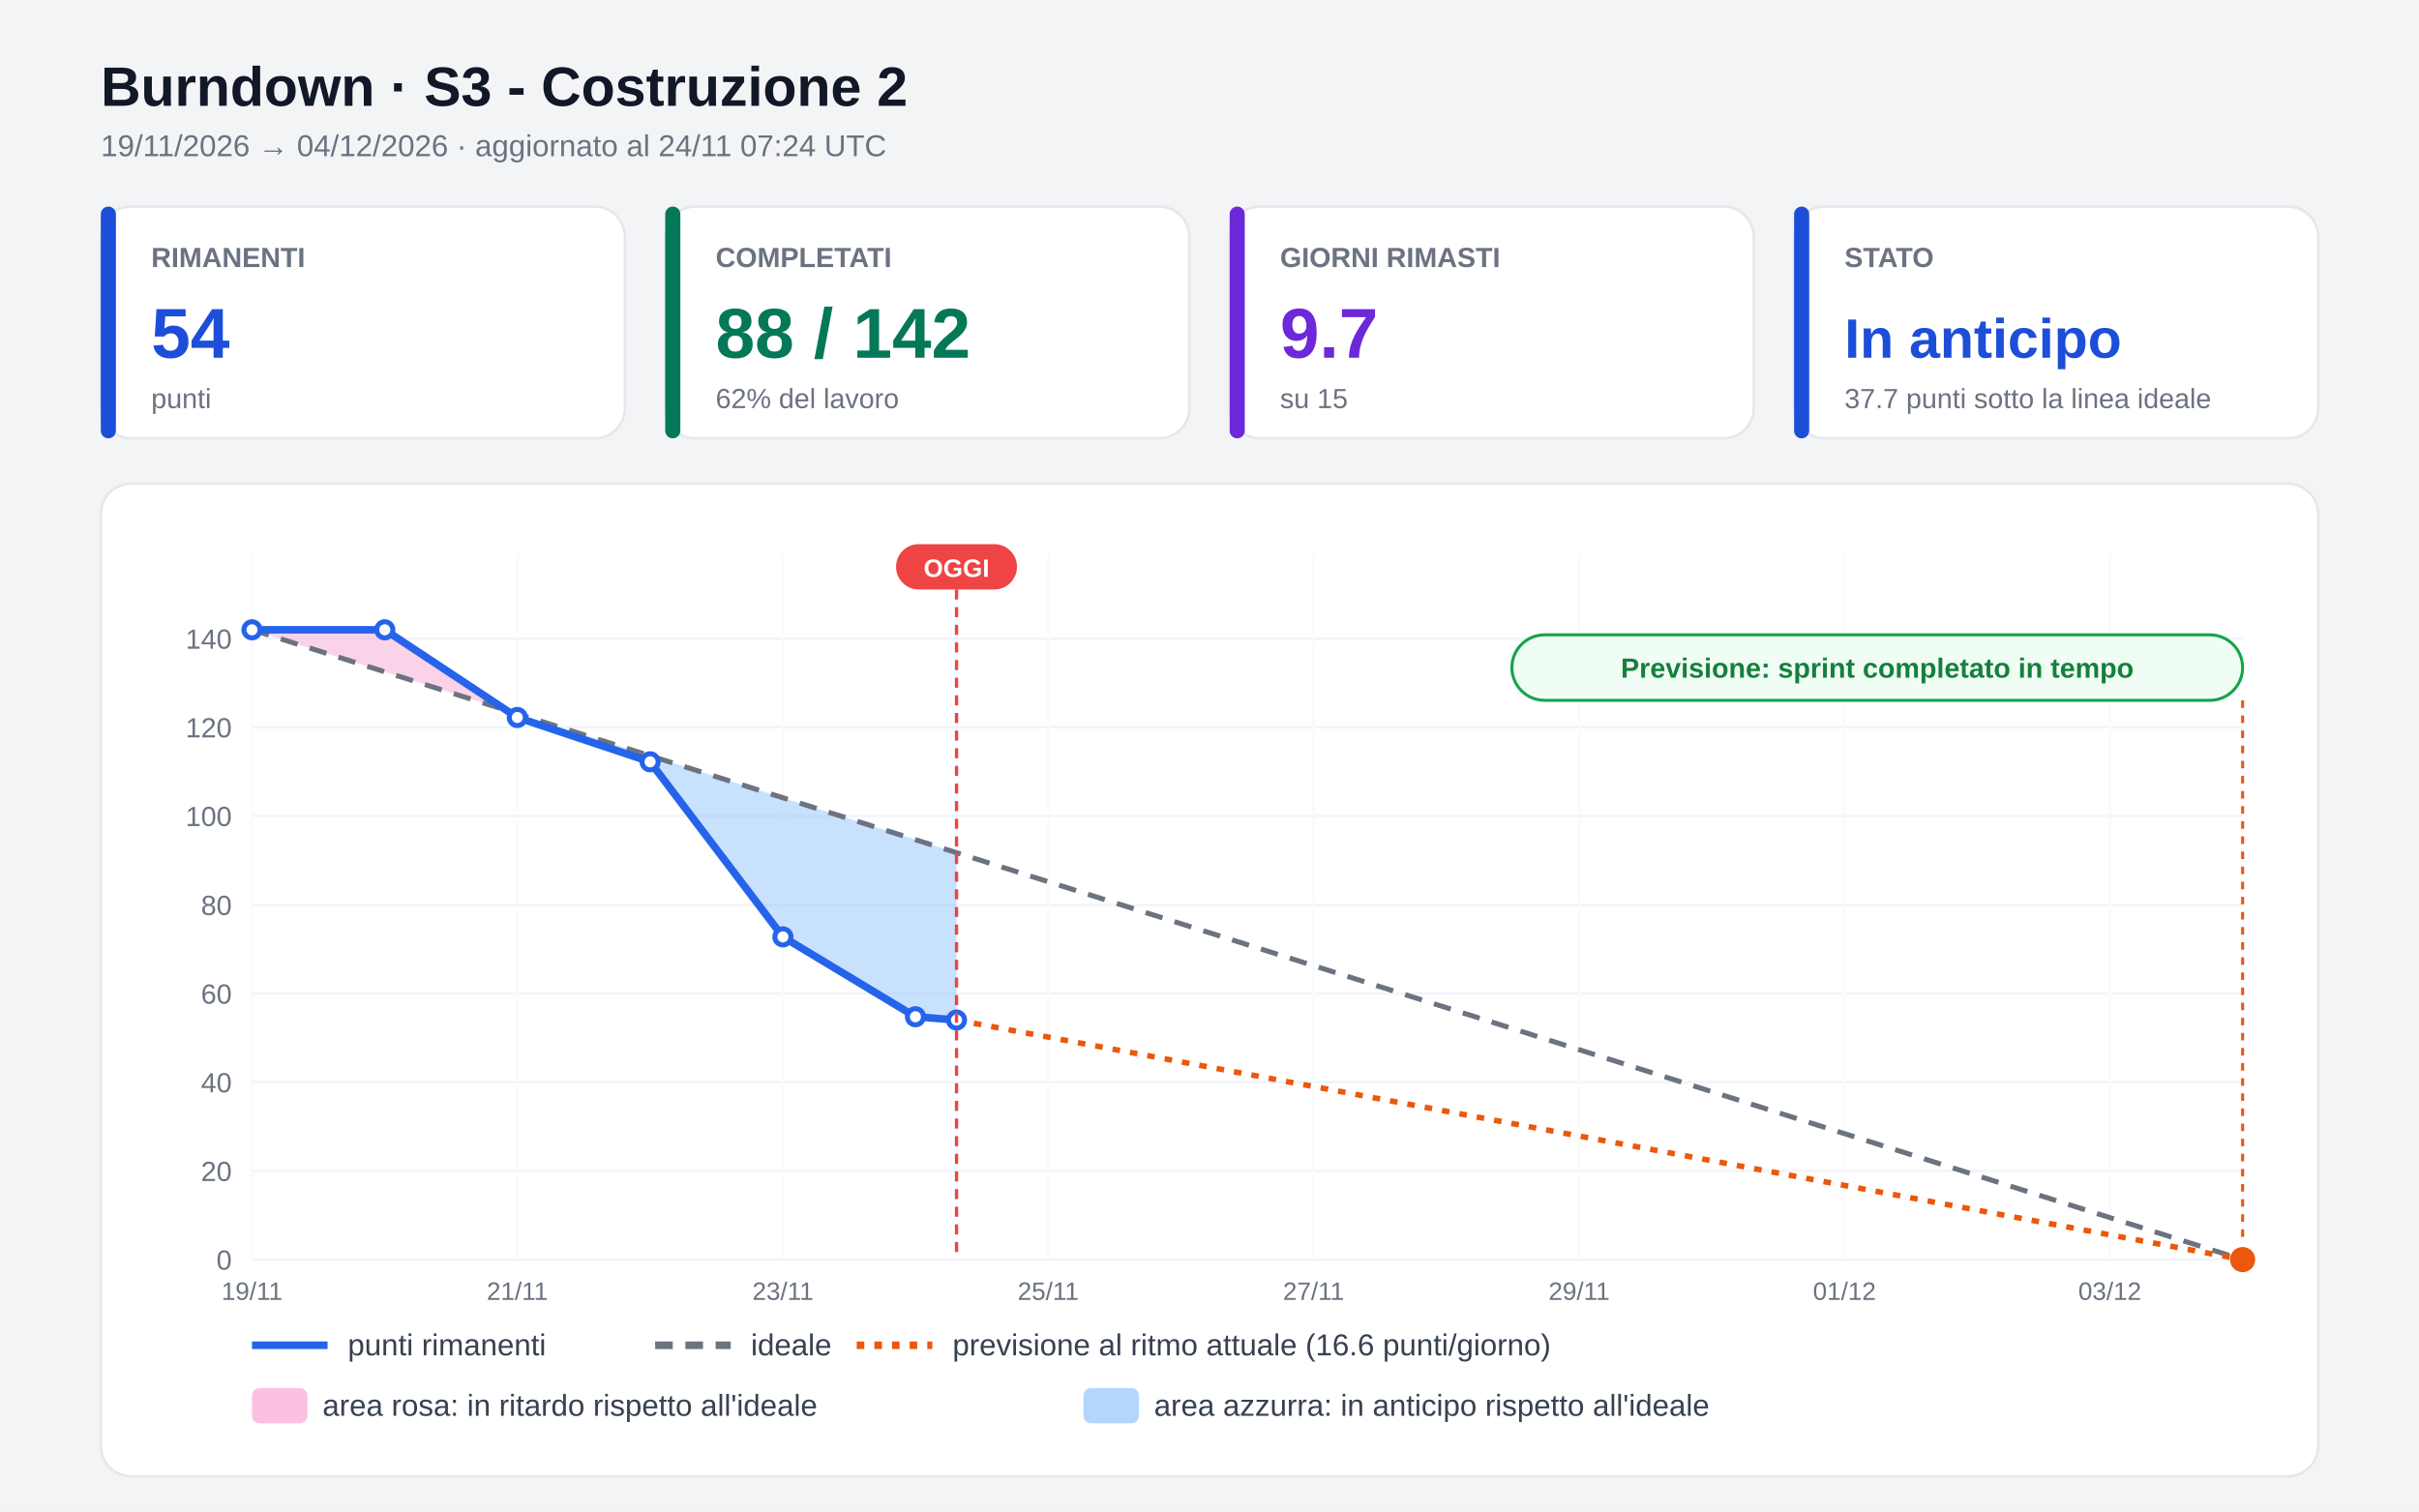
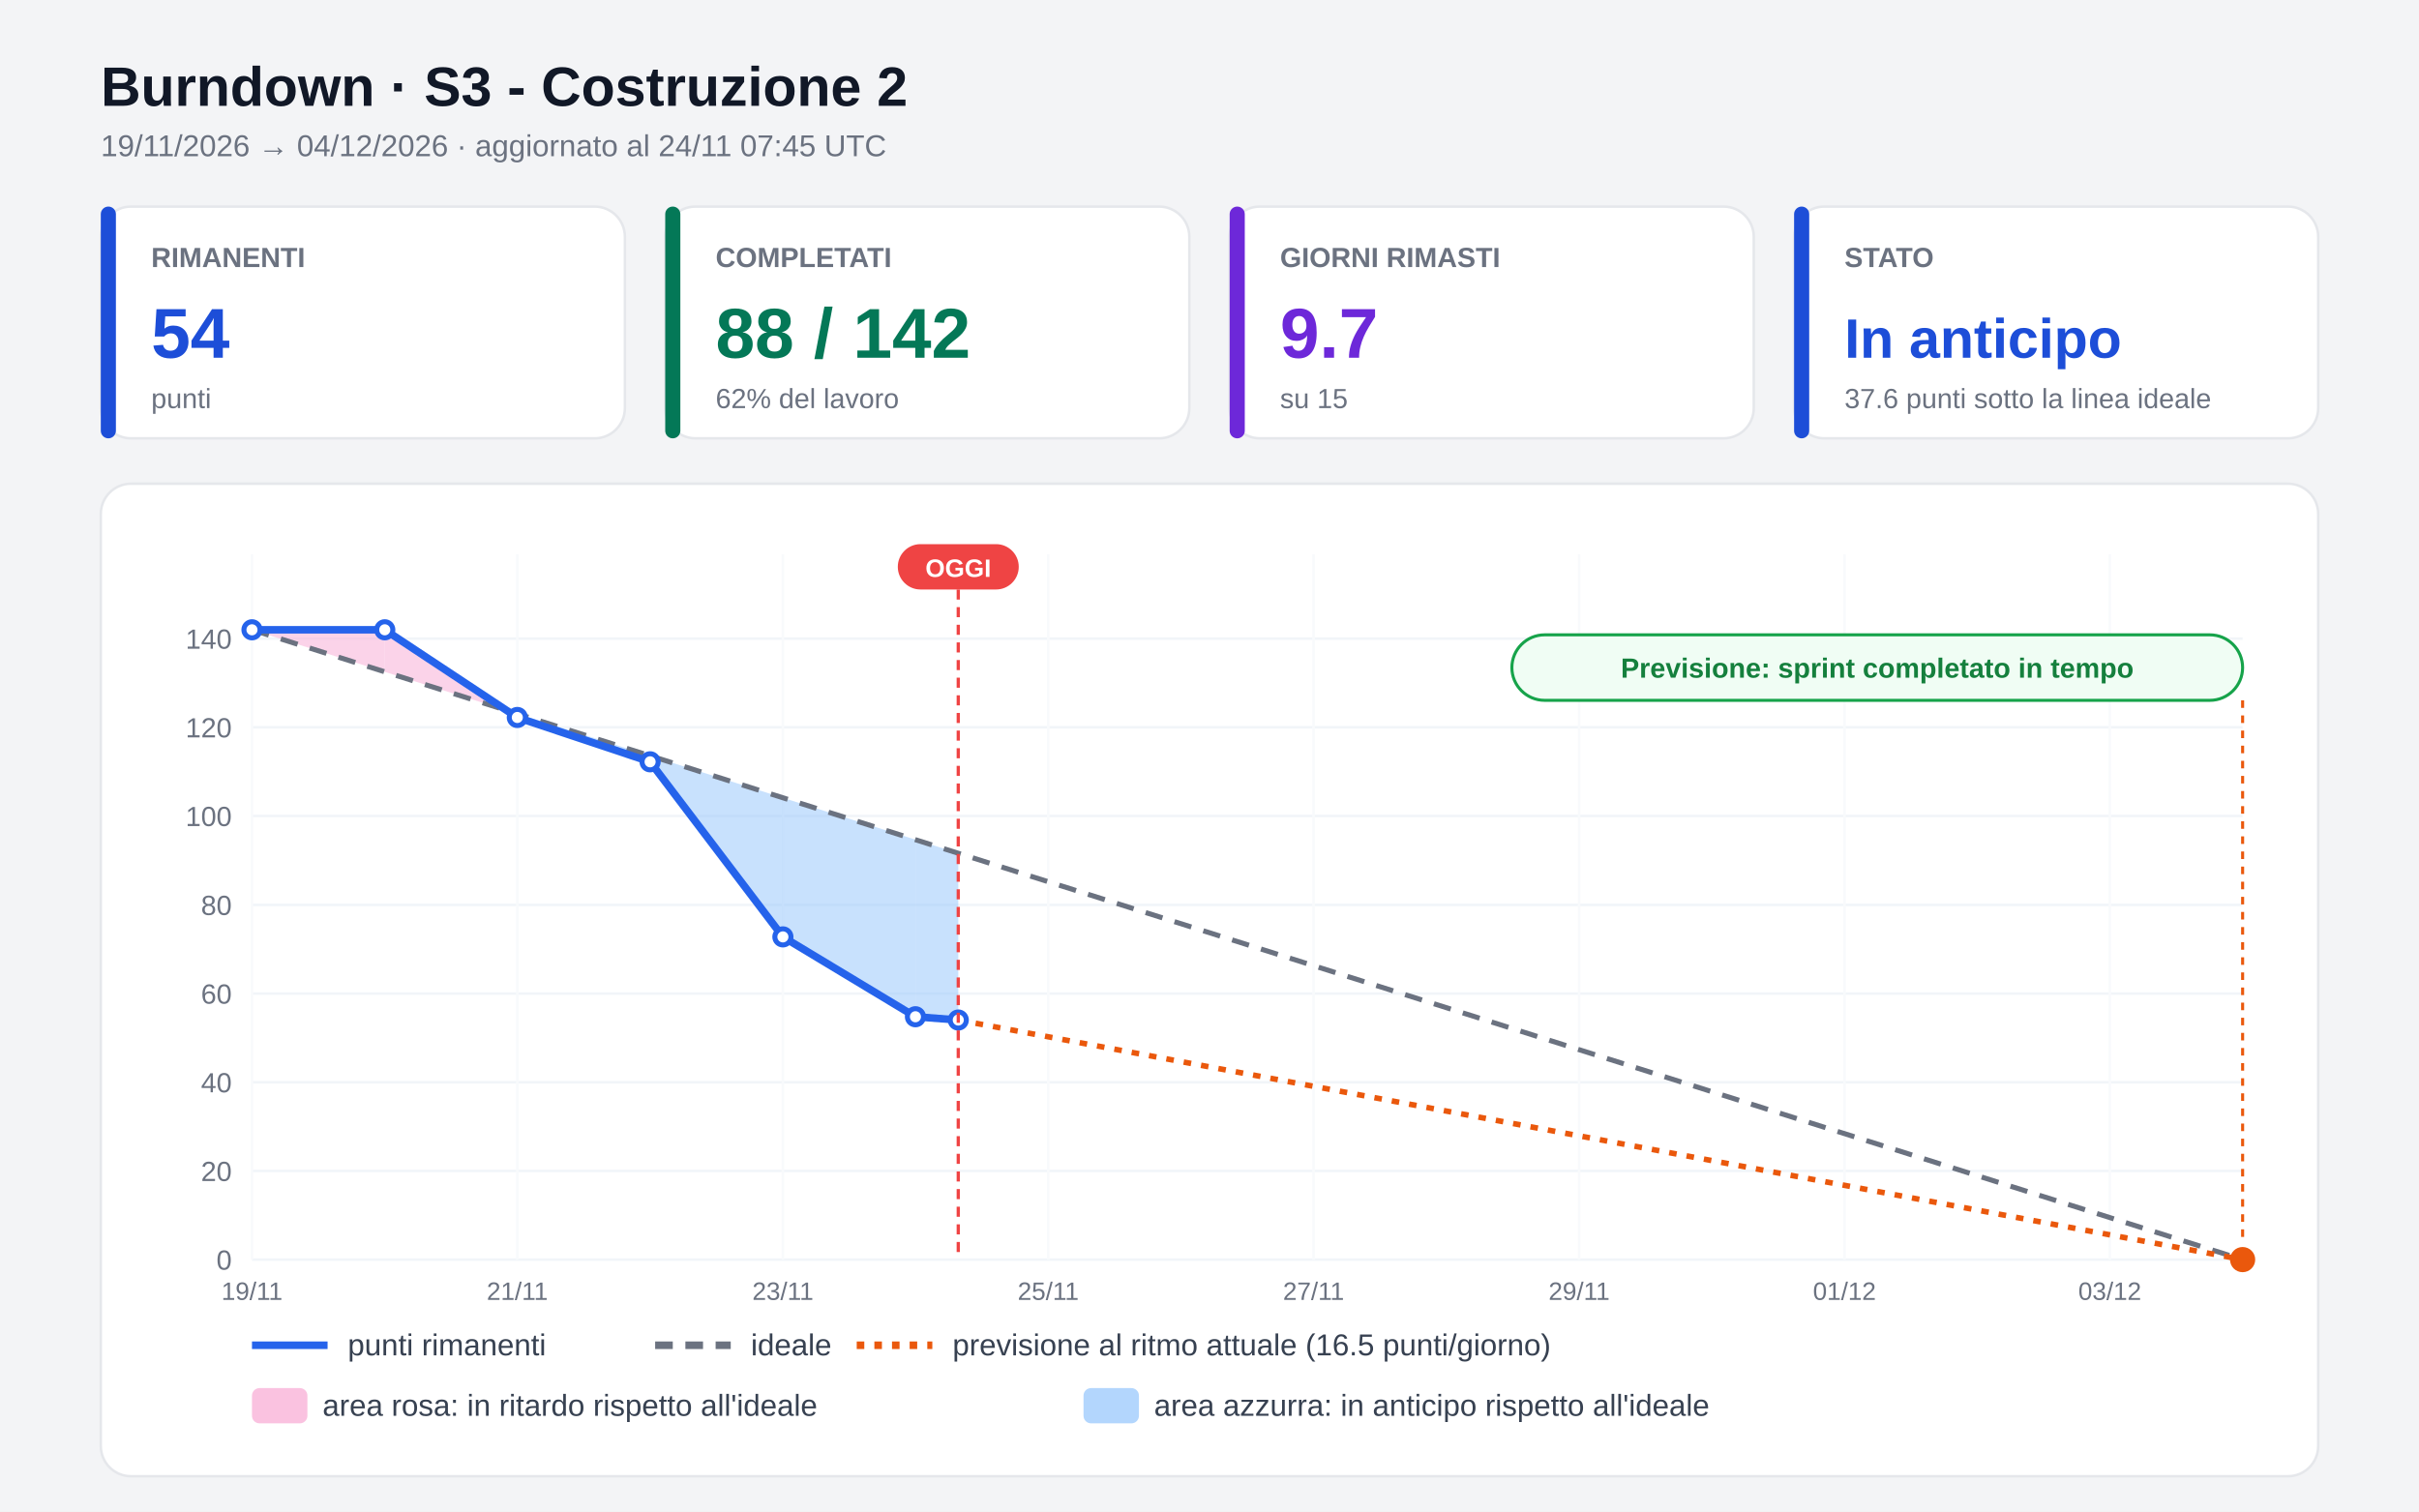
<svg xmlns="http://www.w3.org/2000/svg" viewBox="0 0 960 600" width="960" height="600" font-family="Arial">
  <rect width="960" height="600" fill="#f3f4f6" />
  <text x="40.0" y="42.0" font-size="22" text-anchor="start" fill="#111827" font-weight="bold">Burndown · S3 - Costruzione 2</text>
-   <text x="40.0" y="62.0" font-size="12" text-anchor="start" fill="#6b7280" font-weight="normal">19/11/2026 → 04/12/2026 · aggiornato al 24/11 07:24 UTC</text>
+   <text x="40.0" y="62.0" font-size="12" text-anchor="start" fill="#6b7280" font-weight="normal">19/11/2026 → 04/12/2026 · aggiornato al 24/11 07:45 UTC</text>
  <rect x="40.0" y="82.0" width="208.0" height="92.0" rx="12" fill="#ffffff" fill-opacity="1.0" stroke="#e5e7eb" stroke-width="1" />
  <rect x="40.0" y="82.0" width="6.0" height="92.0" rx="3" fill="#1d4ed8" fill-opacity="1.0" stroke="none" stroke-width="1" />
  <text x="60.0" y="106.0" font-size="11" text-anchor="start" fill="#6b7280" font-weight="bold">RIMANENTI</text>
  <text x="60.0" y="142.0" font-size="28" text-anchor="start" fill="#1d4ed8" font-weight="bold">54</text>
  <text x="60.0" y="162.0" font-size="11" text-anchor="start" fill="#6b7280" font-weight="normal">punti</text>
  <rect x="264.0" y="82.0" width="208.0" height="92.0" rx="12" fill="#ffffff" fill-opacity="1.0" stroke="#e5e7eb" stroke-width="1" />
  <rect x="264.0" y="82.0" width="6.0" height="92.0" rx="3" fill="#047857" fill-opacity="1.0" stroke="none" stroke-width="1" />
  <text x="284.0" y="106.0" font-size="11" text-anchor="start" fill="#6b7280" font-weight="bold">COMPLETATI</text>
  <text x="284.0" y="142.0" font-size="28" text-anchor="start" fill="#047857" font-weight="bold">88 / 142</text>
  <text x="284.0" y="162.0" font-size="11" text-anchor="start" fill="#6b7280" font-weight="normal">62% del lavoro</text>
  <rect x="488.0" y="82.0" width="208.0" height="92.0" rx="12" fill="#ffffff" fill-opacity="1.0" stroke="#e5e7eb" stroke-width="1" />
  <rect x="488.0" y="82.0" width="6.0" height="92.0" rx="3" fill="#6d28d9" fill-opacity="1.0" stroke="none" stroke-width="1" />
  <text x="508.0" y="106.0" font-size="11" text-anchor="start" fill="#6b7280" font-weight="bold">GIORNI RIMASTI</text>
  <text x="508.0" y="142.0" font-size="28" text-anchor="start" fill="#6d28d9" font-weight="bold">9.7</text>
  <text x="508.0" y="162.0" font-size="11" text-anchor="start" fill="#6b7280" font-weight="normal">su 15</text>
  <rect x="712.0" y="82.0" width="208.0" height="92.0" rx="12" fill="#ffffff" fill-opacity="1.0" stroke="#e5e7eb" stroke-width="1" />
  <rect x="712.0" y="82.0" width="6.0" height="92.0" rx="3" fill="#1d4ed8" fill-opacity="1.0" stroke="none" stroke-width="1" />
  <text x="732.0" y="106.0" font-size="11" text-anchor="start" fill="#6b7280" font-weight="bold">STATO</text>
  <text x="732.0" y="142.0" font-size="22" text-anchor="start" fill="#1d4ed8" font-weight="bold">In anticipo</text>
-   <text x="732.0" y="162.0" font-size="11" text-anchor="start" fill="#6b7280" font-weight="normal">37.7 punti sotto la linea ideale</text>
+   <text x="732.0" y="162.0" font-size="11" text-anchor="start" fill="#6b7280" font-weight="normal">37.6 punti sotto la linea ideale</text>
  <rect x="40.0" y="192.0" width="880.0" height="394.0" rx="12" fill="#ffffff" fill-opacity="1.0" stroke="#e5e7eb" stroke-width="1" />
  <line x1="100.0" y1="500.0" x2="890.0" y2="500.0" stroke="#f1f5f9" stroke-width="1" />
  <text x="92.0" y="504.0" font-size="11" text-anchor="end" fill="#6b7280" font-weight="normal">0</text>
  <line x1="100.0" y1="464.8" x2="890.0" y2="464.8" stroke="#f1f5f9" stroke-width="1" />
  <text x="92.0" y="468.8" font-size="11" text-anchor="end" fill="#6b7280" font-weight="normal">20</text>
  <line x1="100.0" y1="429.6" x2="890.0" y2="429.6" stroke="#f1f5f9" stroke-width="1" />
  <text x="92.0" y="433.6" font-size="11" text-anchor="end" fill="#6b7280" font-weight="normal">40</text>
  <line x1="100.0" y1="394.4" x2="890.0" y2="394.4" stroke="#f1f5f9" stroke-width="1" />
  <text x="92.0" y="398.4" font-size="11" text-anchor="end" fill="#6b7280" font-weight="normal">60</text>
  <line x1="100.0" y1="359.2" x2="890.0" y2="359.2" stroke="#f1f5f9" stroke-width="1" />
  <text x="92.0" y="363.2" font-size="11" text-anchor="end" fill="#6b7280" font-weight="normal">80</text>
  <line x1="100.0" y1="323.9" x2="890.0" y2="323.9" stroke="#f1f5f9" stroke-width="1" />
  <text x="92.0" y="327.9" font-size="11" text-anchor="end" fill="#6b7280" font-weight="normal">100</text>
  <line x1="100.0" y1="288.7" x2="890.0" y2="288.7" stroke="#f1f5f9" stroke-width="1" />
  <text x="92.0" y="292.7" font-size="11" text-anchor="end" fill="#6b7280" font-weight="normal">120</text>
  <line x1="100.0" y1="253.5" x2="890.0" y2="253.5" stroke="#f1f5f9" stroke-width="1" />
  <text x="92.0" y="257.5" font-size="11" text-anchor="end" fill="#6b7280" font-weight="normal">140</text>
  <line x1="100.0" y1="220.0" x2="100.0" y2="500.0" stroke="#f8fafc" stroke-width="1" />
  <text x="100.0" y="516.0" font-size="10" text-anchor="middle" fill="#6b7280" font-weight="normal">19/11</text>
  <line x1="205.3" y1="220.0" x2="205.3" y2="500.0" stroke="#f8fafc" stroke-width="1" />
  <text x="205.3" y="516.0" font-size="10" text-anchor="middle" fill="#6b7280" font-weight="normal">21/11</text>
  <line x1="310.7" y1="220.0" x2="310.7" y2="500.0" stroke="#f8fafc" stroke-width="1" />
  <text x="310.7" y="516.0" font-size="10" text-anchor="middle" fill="#6b7280" font-weight="normal">23/11</text>
  <line x1="416.0" y1="220.0" x2="416.0" y2="500.0" stroke="#f8fafc" stroke-width="1" />
  <text x="416.0" y="516.0" font-size="10" text-anchor="middle" fill="#6b7280" font-weight="normal">25/11</text>
  <line x1="521.3" y1="220.0" x2="521.3" y2="500.0" stroke="#f8fafc" stroke-width="1" />
  <text x="521.3" y="516.0" font-size="10" text-anchor="middle" fill="#6b7280" font-weight="normal">27/11</text>
  <line x1="626.7" y1="220.0" x2="626.7" y2="500.0" stroke="#f8fafc" stroke-width="1" />
  <text x="626.7" y="516.0" font-size="10" text-anchor="middle" fill="#6b7280" font-weight="normal">29/11</text>
  <line x1="732.0" y1="220.0" x2="732.0" y2="500.0" stroke="#f8fafc" stroke-width="1" />
  <text x="732.0" y="516.0" font-size="10" text-anchor="middle" fill="#6b7280" font-weight="normal">01/12</text>
  <line x1="837.3" y1="220.0" x2="837.3" y2="500.0" stroke="#f8fafc" stroke-width="1" />
  <text x="837.3" y="516.0" font-size="10" text-anchor="middle" fill="#6b7280" font-weight="normal">03/12</text>
  <polygon points="100.0,250.0 152.7,250.0 152.7,266.7 100.0,250.0" fill="#f9a8d4" fill-opacity="0.5" stroke="none" stroke-width="1.5" stroke-linejoin="round" />
  <polygon points="152.7,250.0 201.2,282.0 152.7,266.7" fill="#f9a8d4" fill-opacity="0.5" stroke="none" stroke-width="1.5" stroke-linejoin="round" />
  <polygon points="201.2,282.0 205.3,284.8 205.3,283.3" fill="#93c5fd" fill-opacity="0.5" stroke="none" stroke-width="1.5" stroke-linejoin="round" />
  <polygon points="205.3,284.8 258.0,302.4 258.0,300.0 205.3,283.3" fill="#93c5fd" fill-opacity="0.5" stroke="none" stroke-width="1.5" stroke-linejoin="round" />
  <polygon points="258.0,302.4 310.7,371.9 310.7,316.7 258.0,300.0" fill="#93c5fd" fill-opacity="0.5" stroke="none" stroke-width="1.5" stroke-linejoin="round" />
  <polygon points="310.7,371.9 363.3,403.6 363.3,333.3 310.7,316.7" fill="#93c5fd" fill-opacity="0.5" stroke="none" stroke-width="1.5" stroke-linejoin="round" />
-   <polygon points="363.3,403.6 379.6,404.9 379.6,338.5 363.3,333.3" fill="#93c5fd" fill-opacity="0.5" stroke="none" stroke-width="1.5" stroke-linejoin="round" />
+   <polygon points="363.3,403.6 380.3,404.9 380.3,338.7 363.3,333.3" fill="#93c5fd" fill-opacity="0.5" stroke="none" stroke-width="1.5" stroke-linejoin="round" />
  <polyline points="100.0,250.0 890.0,500.0" fill="none" fill-opacity="1.0" stroke="#6b7280" stroke-width="2" stroke-linejoin="round" stroke-dasharray="7 5" />
-   <polyline points="379.6,404.9 890.0,500.0" fill="none" fill-opacity="1.0" stroke="#ea580c" stroke-width="2.2" stroke-linejoin="round" stroke-dasharray="3 4" />
-   <polyline points="100.0,250.0 152.7,250.0 205.3,284.8 258.0,302.4 310.7,371.9 363.3,403.6 379.6,404.9" fill="none" fill-opacity="1.0" stroke="#2563eb" stroke-width="3" stroke-linejoin="round" />
+   <polyline points="380.3,404.9 890.0,500.0" fill="none" fill-opacity="1.0" stroke="#ea580c" stroke-width="2.2" stroke-linejoin="round" stroke-dasharray="3 4" />
+   <polyline points="100.0,250.0 152.7,250.0 205.3,284.8 258.0,302.4 310.7,371.9 363.3,403.6 380.3,404.9" fill="none" fill-opacity="1.0" stroke="#2563eb" stroke-width="3" stroke-linejoin="round" />
  <circle cx="100.0" cy="250.0" r="3.2" fill="#ffffff" stroke="#2563eb" stroke-width="2" />
  <circle cx="152.7" cy="250.0" r="3.2" fill="#ffffff" stroke="#2563eb" stroke-width="2" />
  <circle cx="205.3" cy="284.8" r="3.2" fill="#ffffff" stroke="#2563eb" stroke-width="2" />
  <circle cx="258.0" cy="302.4" r="3.2" fill="#ffffff" stroke="#2563eb" stroke-width="2" />
  <circle cx="310.7" cy="371.9" r="3.2" fill="#ffffff" stroke="#2563eb" stroke-width="2" />
  <circle cx="363.3" cy="403.6" r="3.2" fill="#ffffff" stroke="#2563eb" stroke-width="2" />
-   <circle cx="379.6" cy="404.9" r="3.2" fill="#ffffff" stroke="#2563eb" stroke-width="2" />
-   <line x1="379.6" y1="220.0" x2="379.6" y2="500.0" stroke="#ef4444" stroke-width="1.3" stroke-dasharray="4 3" />
-   <rect x="355.6" y="216.0" width="48.0" height="18.0" rx="9" fill="#ef4444" fill-opacity="1.0" stroke="none" stroke-width="1" />
-   <text x="379.6" y="229.0" font-size="10" text-anchor="middle" fill="#ffffff" font-weight="bold">OGGI</text>
+   <circle cx="380.3" cy="404.9" r="3.2" fill="#ffffff" stroke="#2563eb" stroke-width="2" />
+   <line x1="380.3" y1="220.0" x2="380.3" y2="500.0" stroke="#ef4444" stroke-width="1.3" stroke-dasharray="4 3" />
+   <rect x="356.3" y="216.0" width="48.0" height="18.0" rx="9" fill="#ef4444" fill-opacity="1.0" stroke="none" stroke-width="1" />
+   <text x="380.3" y="229.0" font-size="10" text-anchor="middle" fill="#ffffff" font-weight="bold">OGGI</text>
  <circle cx="890.0" cy="500.0" r="5" fill="#ea580c" />
  <line x1="890.0" y1="278.0" x2="890.0" y2="494.0" stroke="#ea580c" stroke-width="1.2" stroke-dasharray="3 3" />
  <rect x="600.0" y="252.0" width="290.0" height="26.0" rx="13" fill="#f0fdf4" fill-opacity="1.0" stroke="#16a34a" stroke-width="1.2" />
  <text x="745.0" y="269.0" font-size="11" text-anchor="middle" fill="#15803d" font-weight="bold">Previsione: sprint completato in tempo</text>
  <line x1="100.0" y1="534.0" x2="130.0" y2="534.0" stroke="#2563eb" stroke-width="3" />
  <text x="138.0" y="538.0" font-size="12" text-anchor="start" fill="#374151" font-weight="normal">punti rimanenti</text>
  <line x1="260.0" y1="534.0" x2="290.0" y2="534.0" stroke="#6b7280" stroke-width="3" stroke-dasharray="7 5" />
  <text x="298.0" y="538.0" font-size="12" text-anchor="start" fill="#374151" font-weight="normal">ideale</text>
  <line x1="340.0" y1="534.0" x2="370.0" y2="534.0" stroke="#ea580c" stroke-width="3" stroke-dasharray="3 4" />
-   <text x="378.0" y="538.0" font-size="12" text-anchor="start" fill="#374151" font-weight="normal">previsione al ritmo attuale (16.6 punti/giorno)</text>
+   <text x="378.0" y="538.0" font-size="12" text-anchor="start" fill="#374151" font-weight="normal">previsione al ritmo attuale (16.5 punti/giorno)</text>
  <rect x="100.0" y="551.0" width="22.0" height="14.0" rx="3" fill="#f9a8d4" fill-opacity="0.7" stroke="none" stroke-width="1" />
  <text x="128.0" y="562.0" font-size="12" text-anchor="start" fill="#374151" font-weight="normal">area rosa: in ritardo rispetto all'ideale</text>
  <rect x="430.0" y="551.0" width="22.0" height="14.0" rx="3" fill="#93c5fd" fill-opacity="0.7" stroke="none" stroke-width="1" />
  <text x="458.0" y="562.0" font-size="12" text-anchor="start" fill="#374151" font-weight="normal">area azzurra: in anticipo rispetto all'ideale</text>
</svg>
